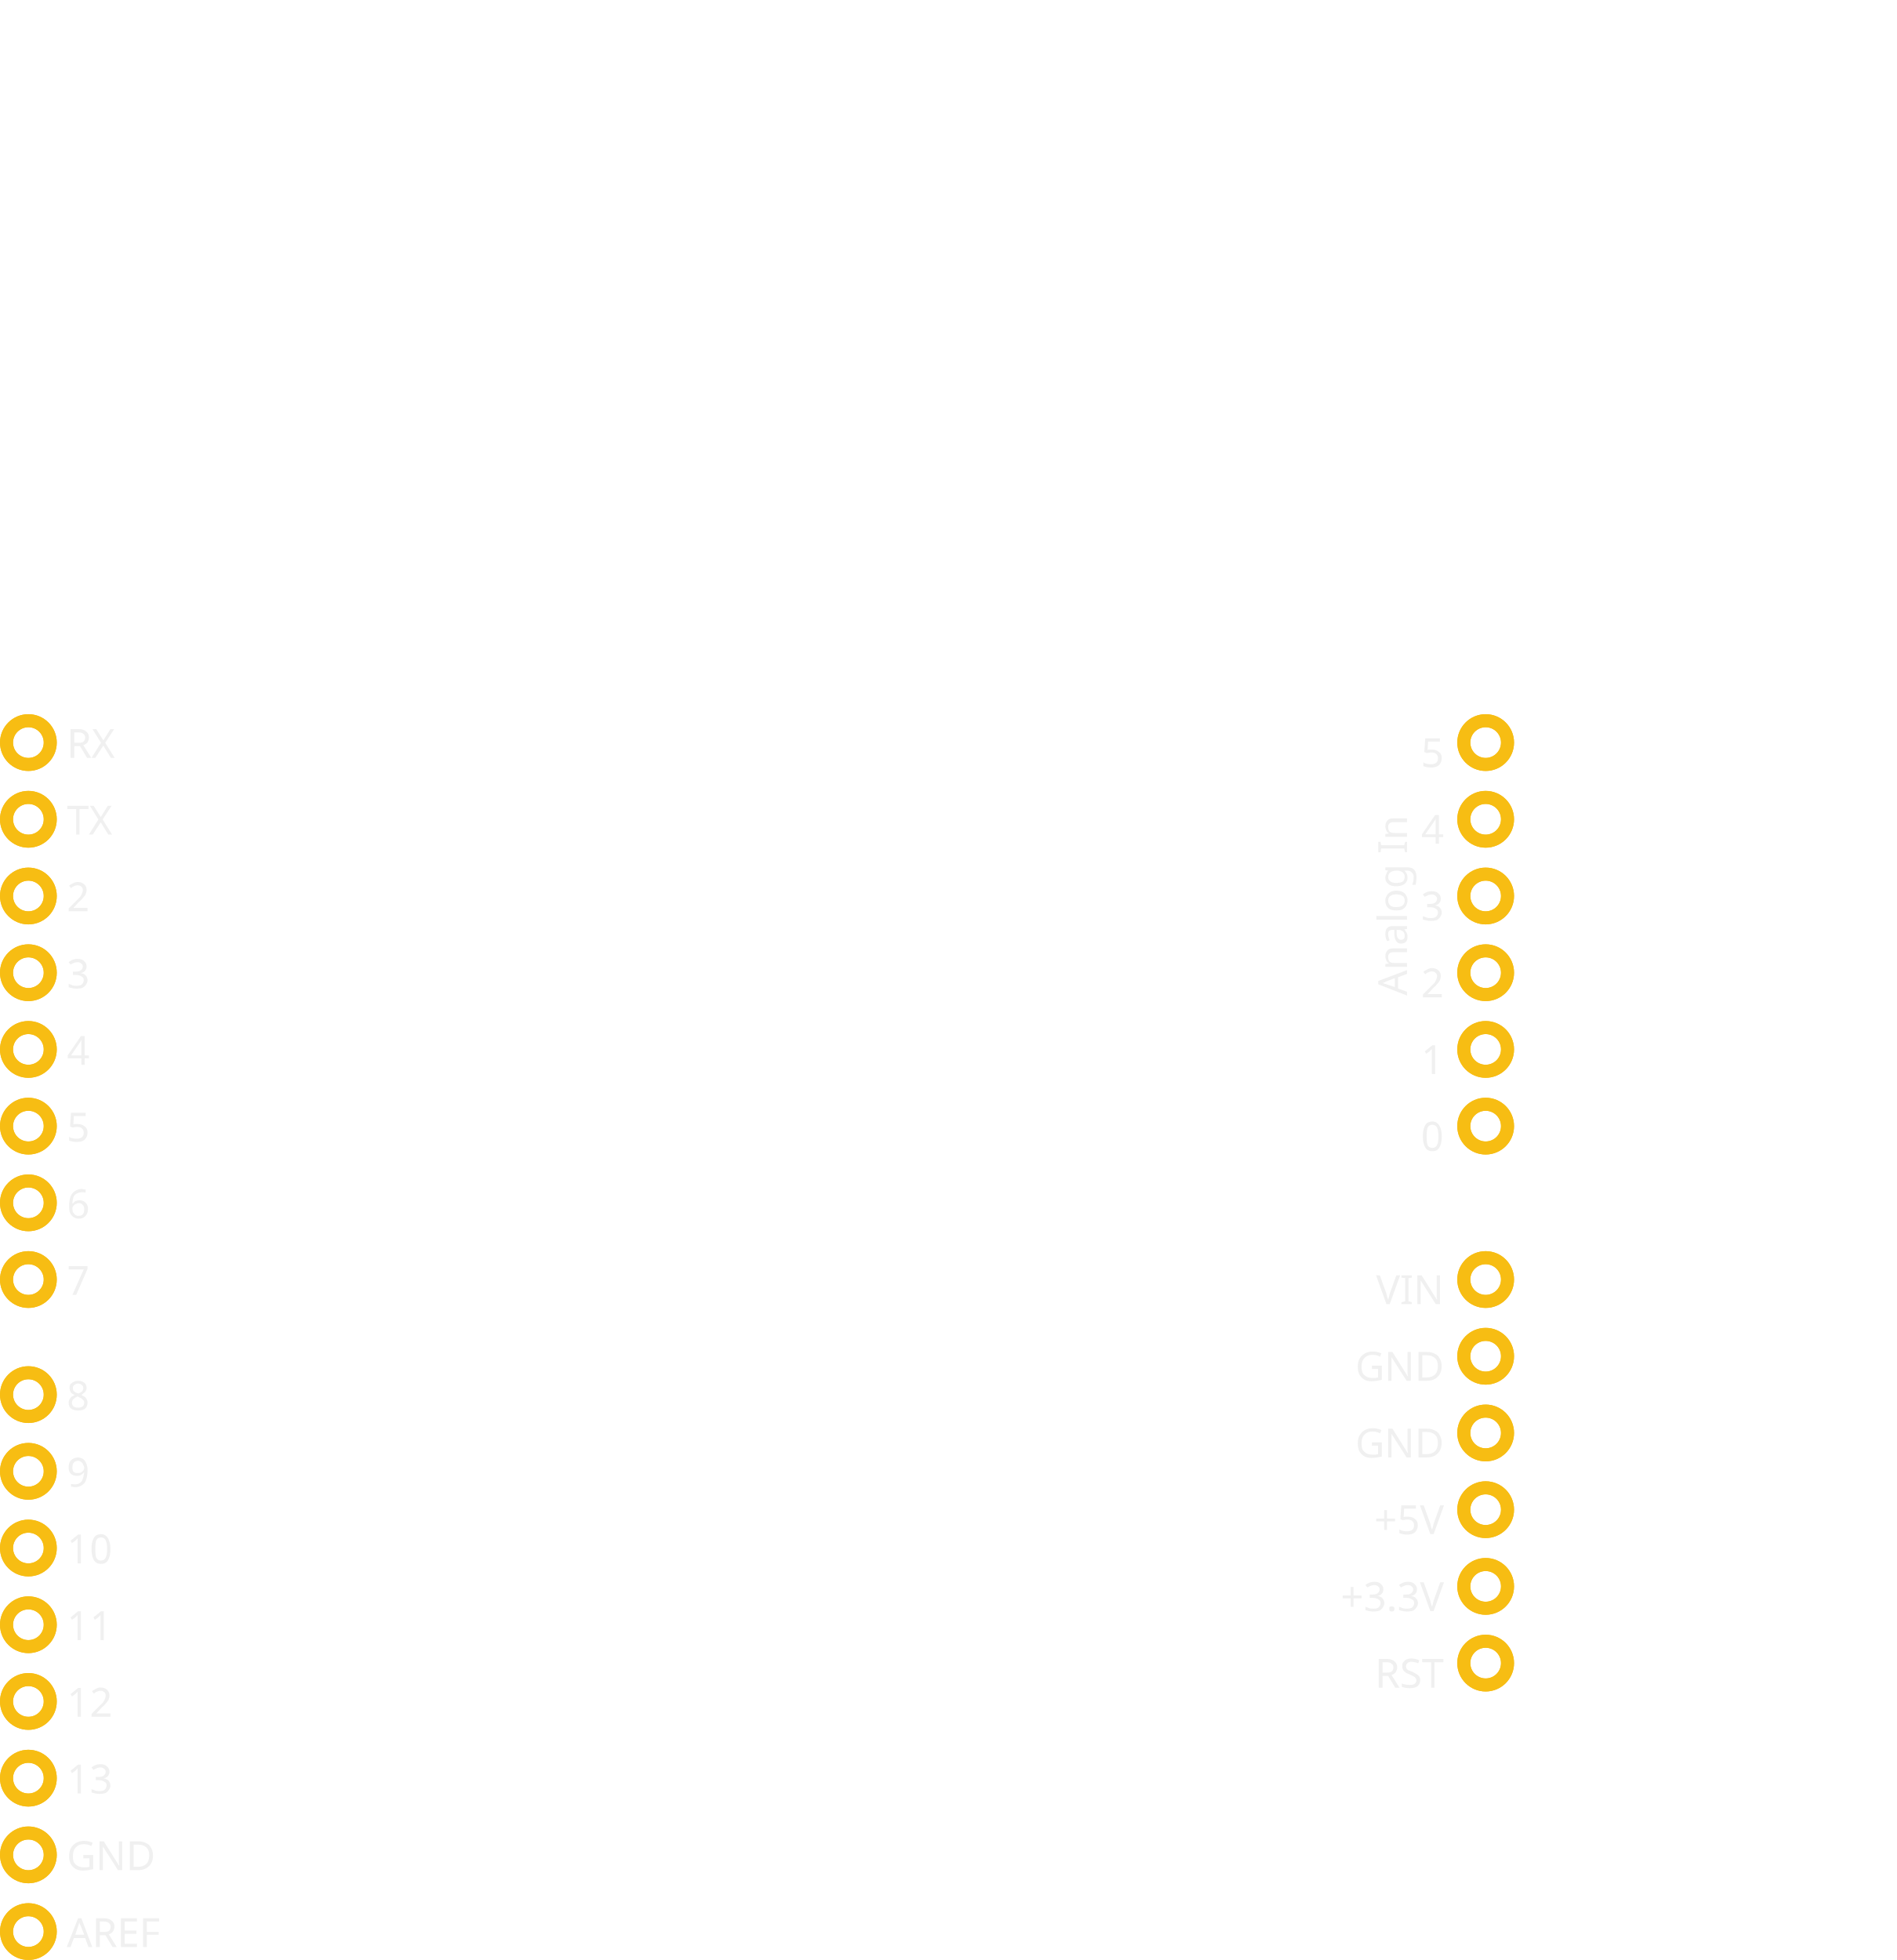
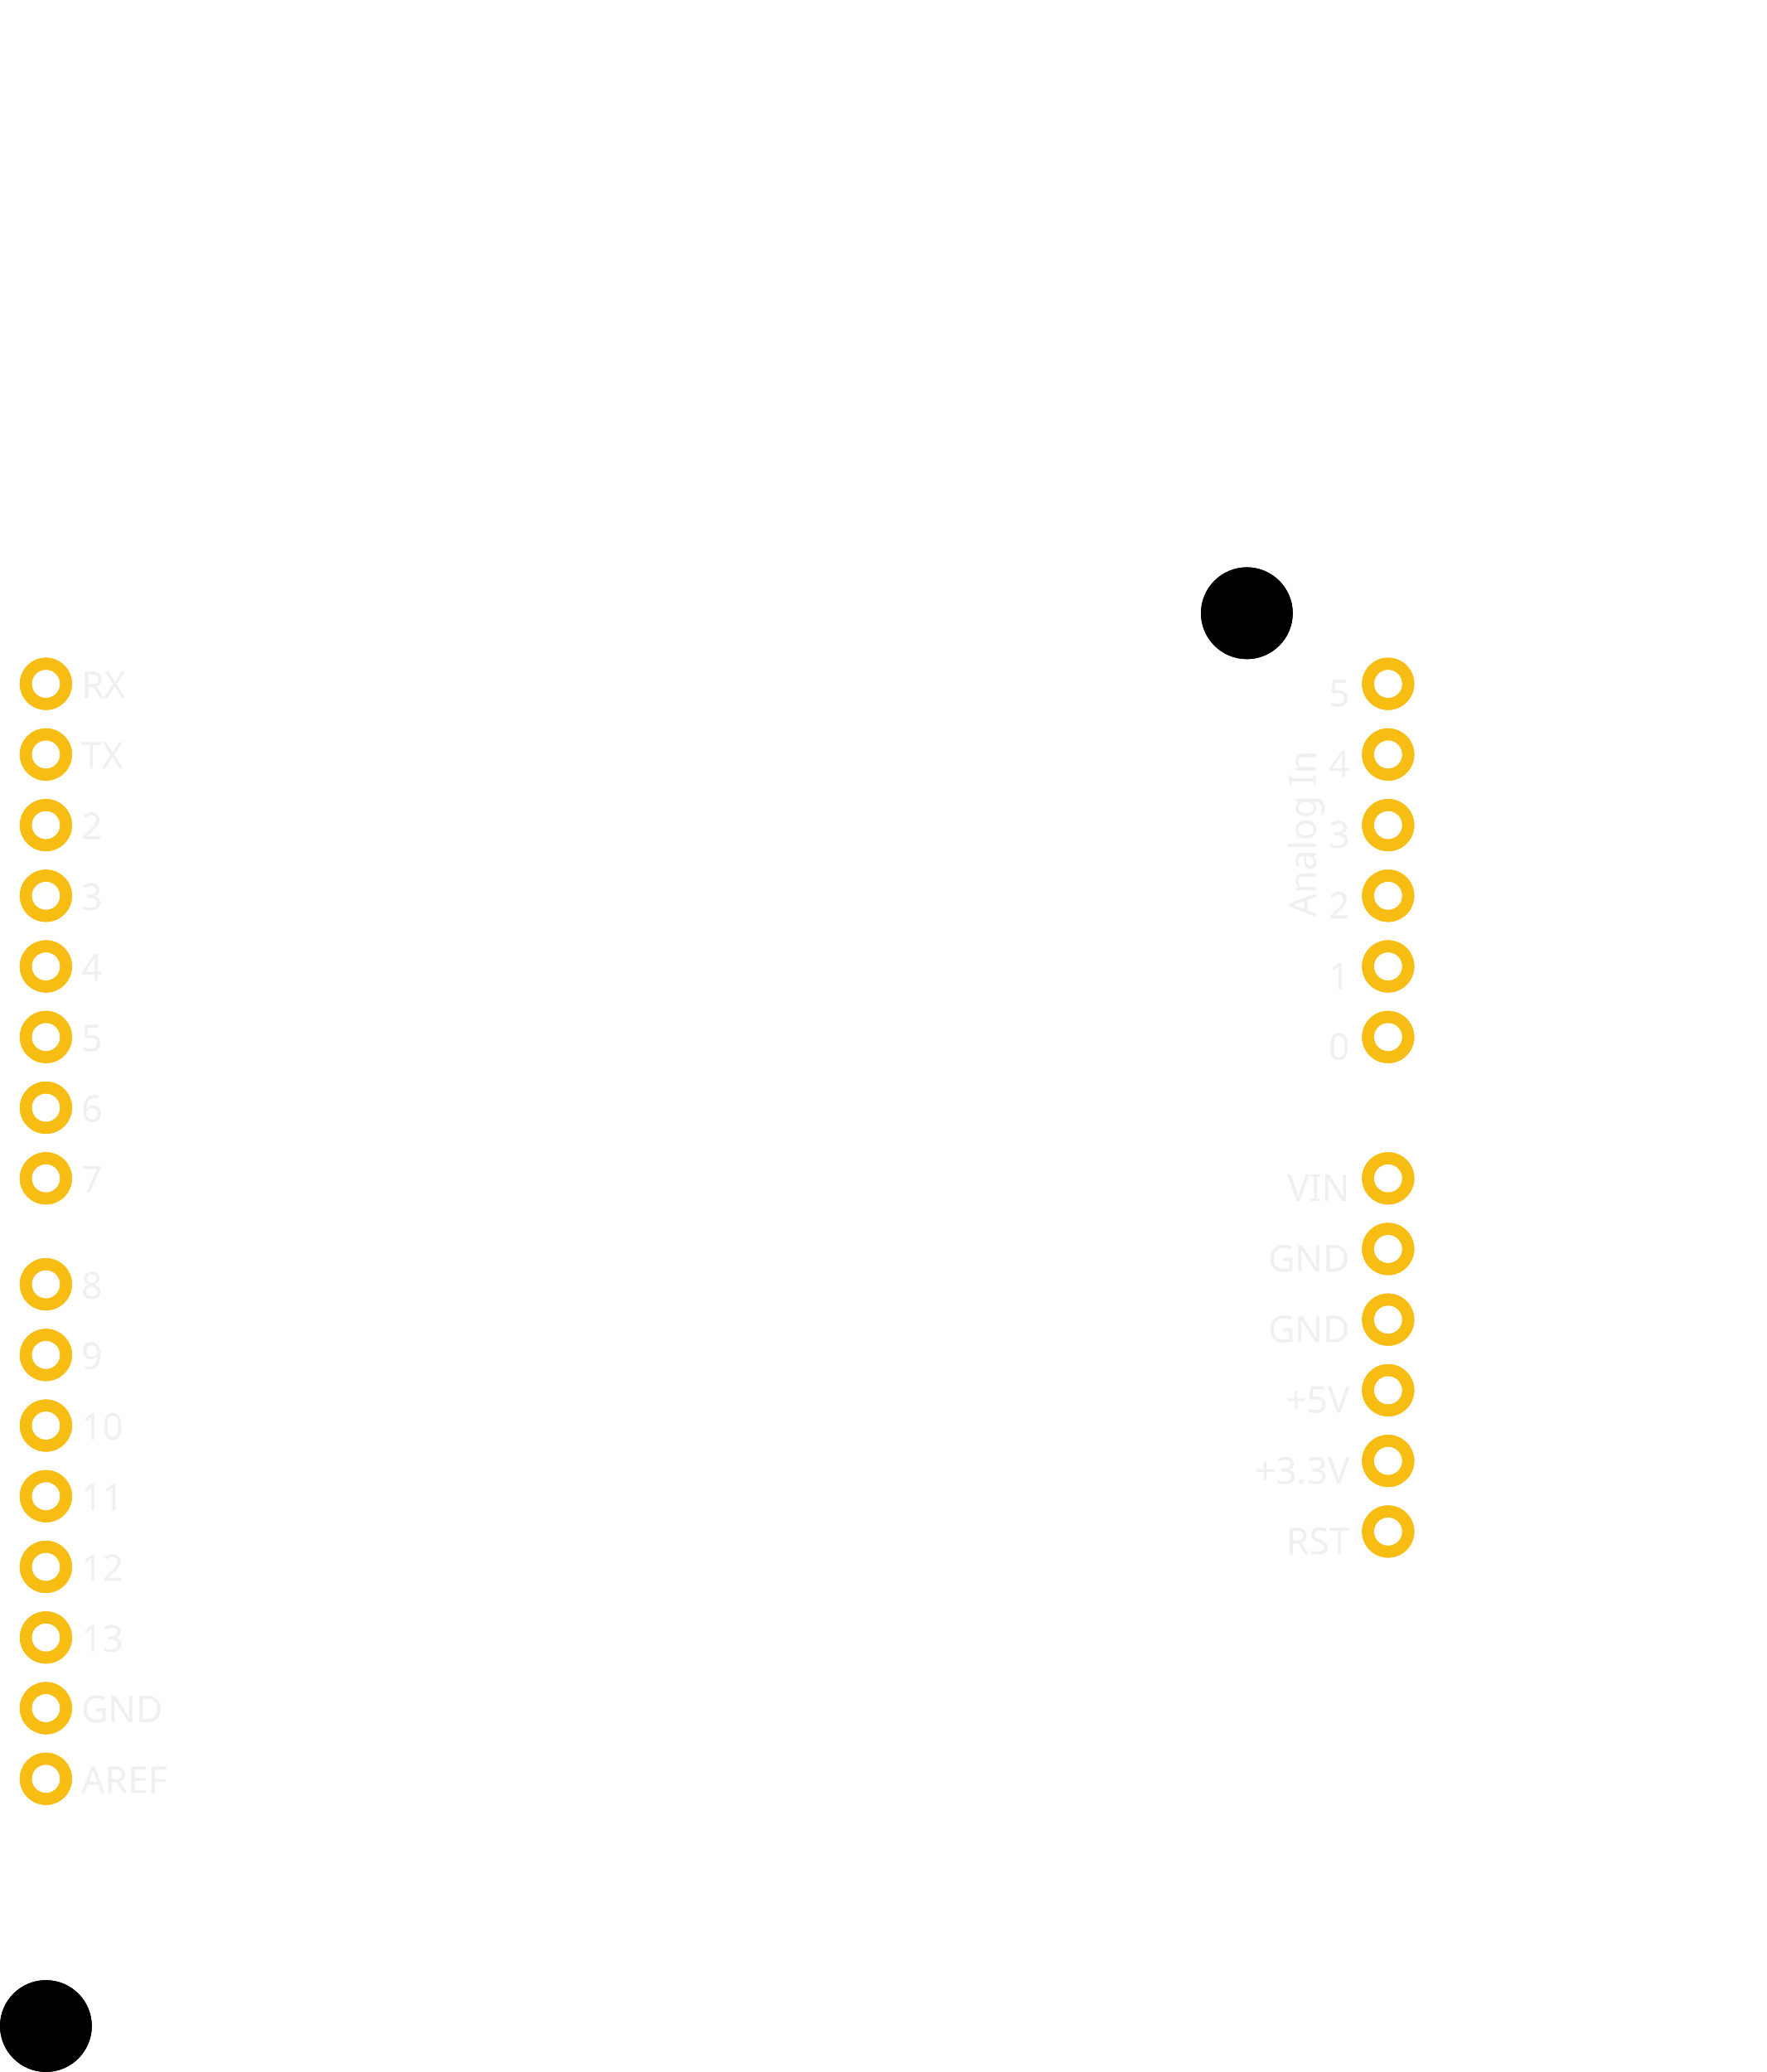
- <svg xmlns="http://www.w3.org/2000/svg" version="1.2" baseProfile="tiny" x="0in" y="0in" width="2.473in" height="2.555in" viewBox="0 0 62.816 64.897">
+ <svg xmlns="http://www.w3.org/2000/svg" version="1.2" baseProfile="tiny" x="0in" y="0in" width="2.501in" height="2.933in" viewBox="0 0 63.527 74.498">
  <g id="copper1">
-     <circle id="connector0pin" connectorname="RES" cx="49.2" cy="55.067" r="0.724" stroke="#F7BD13" stroke-width="0.432" fill="none" />
-     <circle id="connector1pin" connectorname="3.3V" cx="49.2" cy="52.527" r="0.724" stroke="#F7BD13" stroke-width="0.432" fill="none" />
-     <circle id="connector2pin" connectorname="5V" cx="49.2" cy="49.987" r="0.724" stroke="#F7BD13" stroke-width="0.432" fill="none" />
-     <circle id="connector3pin" connectorname="GND@0" cx="49.2" cy="47.447" r="0.724" stroke="#F7BD13" stroke-width="0.432" fill="none" />
-     <circle id="connector4pin" connectorname="GND@1" cx="49.2" cy="44.907" r="0.724" stroke="#F7BD13" stroke-width="0.432" fill="none" />
-     <circle id="connector5pin" connectorname="VIN" cx="49.2" cy="42.367" r="0.724" stroke="#F7BD13" stroke-width="0.432" fill="none" />
-     <circle id="connector6pin" connectorname="A0" cx="49.2" cy="37.287" r="0.724" stroke="#F7BD13" stroke-width="0.432" fill="none" />
-     <circle id="connector7pin" connectorname="A1" cx="49.2" cy="34.747" r="0.724" stroke="#F7BD13" stroke-width="0.432" fill="none" />
-     <circle id="connector8pin" connectorname="A2" cx="49.2" cy="32.207" r="0.724" stroke="#F7BD13" stroke-width="0.432" fill="none" />
-     <circle id="connector9pin" connectorname="A3" cx="49.2" cy="29.667" r="0.724" stroke="#F7BD13" stroke-width="0.432" fill="none" />
-     <circle id="connector10pin" connectorname="A4" cx="49.2" cy="27.127" r="0.724" stroke="#F7BD13" stroke-width="0.432" fill="none" />
-     <circle id="connector11pin" connectorname="A5" cx="49.2" cy="24.587" r="0.724" stroke="#F7BD13" stroke-width="0.432" fill="none" />
-     <circle id="connector12pin" connectorname="RX" cx="0.94" cy="24.587" r="0.724" stroke="#F7BD13" stroke-width="0.432" fill="none" />
-     <circle id="connector13pin" connectorname="TX" cx="0.94" cy="27.127" r="0.724" stroke="#F7BD13" stroke-width="0.432" fill="none" />
-     <circle id="connector14pin" connectorname="D2" cx="0.94" cy="29.667" r="0.724" stroke="#F7BD13" stroke-width="0.432" fill="none" />
-     <circle id="connector15pin" connectorname="D3" cx="0.94" cy="32.207" r="0.724" stroke="#F7BD13" stroke-width="0.432" fill="none" />
-     <circle id="connector16pin" connectorname="D4" cx="0.94" cy="34.747" r="0.724" stroke="#F7BD13" stroke-width="0.432" fill="none" />
-     <circle id="connector17pin" connectorname="D5" cx="0.94" cy="37.287" r="0.724" stroke="#F7BD13" stroke-width="0.432" fill="none" />
-     <circle id="connector18pin" connectorname="D6" cx="0.94" cy="39.827" r="0.724" stroke="#F7BD13" stroke-width="0.432" fill="none" />
-     <circle id="connector19pin" connectorname="D7" cx="0.94" cy="42.367" r="0.724" stroke="#F7BD13" stroke-width="0.432" fill="none" />
-     <circle id="connector20pin" connectorname="D8" cx="0.94" cy="46.177" r="0.724" stroke="#F7BD13" stroke-width="0.432" fill="none" />
-     <circle id="connector21pin" connectorname="D9" cx="0.94" cy="48.717" r="0.724" stroke="#F7BD13" stroke-width="0.432" fill="none" />
-     <circle id="connector22pin" connectorname="D10" cx="0.94" cy="51.257" r="0.724" stroke="#F7BD13" stroke-width="0.432" fill="none" />
-     <circle id="connector23pin" connectorname="D11" cx="0.94" cy="53.797" r="0.724" stroke="#F7BD13" stroke-width="0.432" fill="none" />
-     <circle id="connector24pin" connectorname="D12" cx="0.94" cy="56.337" r="0.724" stroke="#F7BD13" stroke-width="0.432" fill="none" />
-     <circle id="connector25pin" connectorname="D13" cx="0.94" cy="58.877" r="0.724" stroke="#F7BD13" stroke-width="0.432" fill="none" />
-     <circle id="connector26pin" connectorname="GND@2" cx="0.94" cy="61.417" r="0.724" stroke="#F7BD13" stroke-width="0.432" fill="none" />
-     <circle id="connector27pin" connectorname="AREF" cx="0.94" cy="63.957" r="0.724" stroke="#F7BD13" stroke-width="0.432" fill="none" />
+     <circle id="connector0pin" connectorname="RES" cx="49.911" cy="55.067" r="0.724" stroke="#F7BD13" stroke-width="0.432" fill="none" />
+     <circle id="connector1pin" connectorname="3.3V" cx="49.911" cy="52.527" r="0.724" stroke="#F7BD13" stroke-width="0.432" fill="none" />
+     <circle id="connector2pin" connectorname="5V" cx="49.911" cy="49.987" r="0.724" stroke="#F7BD13" stroke-width="0.432" fill="none" />
+     <circle id="connector3pin" connectorname="GND@0" cx="49.911" cy="47.447" r="0.724" stroke="#F7BD13" stroke-width="0.432" fill="none" />
+     <circle id="connector4pin" connectorname="GND@1" cx="49.911" cy="44.907" r="0.724" stroke="#F7BD13" stroke-width="0.432" fill="none" />
+     <circle id="connector5pin" connectorname="VIN" cx="49.911" cy="42.367" r="0.724" stroke="#F7BD13" stroke-width="0.432" fill="none" />
+     <circle id="connector6pin" connectorname="A0" cx="49.911" cy="37.287" r="0.724" stroke="#F7BD13" stroke-width="0.432" fill="none" />
+     <circle id="connector7pin" connectorname="A1" cx="49.911" cy="34.747" r="0.724" stroke="#F7BD13" stroke-width="0.432" fill="none" />
+     <circle id="connector8pin" connectorname="A2" cx="49.911" cy="32.207" r="0.724" stroke="#F7BD13" stroke-width="0.432" fill="none" />
+     <circle id="connector9pin" connectorname="A3" cx="49.911" cy="29.667" r="0.724" stroke="#F7BD13" stroke-width="0.432" fill="none" />
+     <circle id="connector10pin" connectorname="A4" cx="49.911" cy="27.127" r="0.724" stroke="#F7BD13" stroke-width="0.432" fill="none" />
+     <circle id="connector11pin" connectorname="A5" cx="49.911" cy="24.587" r="0.724" stroke="#F7BD13" stroke-width="0.432" fill="none" />
+     <circle id="connector12pin" connectorname="RX" cx="1.651" cy="24.587" r="0.724" stroke="#F7BD13" stroke-width="0.432" fill="none" />
+     <circle id="connector13pin" connectorname="TX" cx="1.651" cy="27.127" r="0.724" stroke="#F7BD13" stroke-width="0.432" fill="none" />
+     <circle id="connector14pin" connectorname="D2" cx="1.651" cy="29.667" r="0.724" stroke="#F7BD13" stroke-width="0.432" fill="none" />
+     <circle id="connector15pin" connectorname="D3" cx="1.651" cy="32.207" r="0.724" stroke="#F7BD13" stroke-width="0.432" fill="none" />
+     <circle id="connector16pin" connectorname="D4" cx="1.651" cy="34.747" r="0.724" stroke="#F7BD13" stroke-width="0.432" fill="none" />
+     <circle id="connector17pin" connectorname="D5" cx="1.651" cy="37.287" r="0.724" stroke="#F7BD13" stroke-width="0.432" fill="none" />
+     <circle id="connector18pin" connectorname="D6" cx="1.651" cy="39.827" r="0.724" stroke="#F7BD13" stroke-width="0.432" fill="none" />
+     <circle id="connector19pin" connectorname="D7" cx="1.651" cy="42.367" r="0.724" stroke="#F7BD13" stroke-width="0.432" fill="none" />
+     <circle id="connector20pin" connectorname="D8" cx="1.651" cy="46.177" r="0.724" stroke="#F7BD13" stroke-width="0.432" fill="none" />
+     <circle id="connector21pin" connectorname="D9" cx="1.651" cy="48.717" r="0.724" stroke="#F7BD13" stroke-width="0.432" fill="none" />
+     <circle id="connector22pin" connectorname="D10" cx="1.651" cy="51.257" r="0.724" stroke="#F7BD13" stroke-width="0.432" fill="none" />
+     <circle id="connector23pin" connectorname="D11" cx="1.651" cy="53.797" r="0.724" stroke="#F7BD13" stroke-width="0.432" fill="none" />
+     <circle id="connector24pin" connectorname="D12" cx="1.651" cy="56.337" r="0.724" stroke="#F7BD13" stroke-width="0.432" fill="none" />
+     <circle id="connector25pin" connectorname="D13" cx="1.651" cy="58.877" r="0.724" stroke="#F7BD13" stroke-width="0.432" fill="none" />
+     <circle id="connector26pin" connectorname="GND@2" cx="1.651" cy="61.417" r="0.724" stroke="#F7BD13" stroke-width="0.432" fill="none" />
+     <circle id="connector27pin" connectorname="AREF" cx="1.651" cy="63.957" r="0.724" stroke="#F7BD13" stroke-width="0.432" fill="none" />
+     <circle cx="44.831" cy="22.047" r="1.651" stroke="black" stroke-width="0" fill="black" id="nonconn0" />
+     <circle cx="1.651" cy="72.847" r="1.651" stroke="black" stroke-width="0" fill="black" id="nonconn1" />
    <g id="copper0">
-       <circle id="connector0pin" connectorname="RES" cx="49.2" cy="55.067" r="0.724" stroke="#F7BD13" stroke-width="0.432" fill="none" />
-       <circle id="connector1pin" connectorname="3.3V" cx="49.2" cy="52.527" r="0.724" stroke="#F7BD13" stroke-width="0.432" fill="none" />
-       <circle id="connector2pin" connectorname="5V" cx="49.2" cy="49.987" r="0.724" stroke="#F7BD13" stroke-width="0.432" fill="none" />
-       <circle id="connector3pin" connectorname="GND@0" cx="49.2" cy="47.447" r="0.724" stroke="#F7BD13" stroke-width="0.432" fill="none" />
-       <circle id="connector4pin" connectorname="GND@1" cx="49.2" cy="44.907" r="0.724" stroke="#F7BD13" stroke-width="0.432" fill="none" />
-       <circle id="connector5pin" connectorname="VIN" cx="49.2" cy="42.367" r="0.724" stroke="#F7BD13" stroke-width="0.432" fill="none" />
-       <circle id="connector6pin" connectorname="A0" cx="49.2" cy="37.287" r="0.724" stroke="#F7BD13" stroke-width="0.432" fill="none" />
-       <circle id="connector7pin" connectorname="A1" cx="49.2" cy="34.747" r="0.724" stroke="#F7BD13" stroke-width="0.432" fill="none" />
-       <circle id="connector8pin" connectorname="A2" cx="49.2" cy="32.207" r="0.724" stroke="#F7BD13" stroke-width="0.432" fill="none" />
-       <circle id="connector9pin" connectorname="A3" cx="49.2" cy="29.667" r="0.724" stroke="#F7BD13" stroke-width="0.432" fill="none" />
-       <circle id="connector10pin" connectorname="A4" cx="49.2" cy="27.127" r="0.724" stroke="#F7BD13" stroke-width="0.432" fill="none" />
-       <circle id="connector11pin" connectorname="A5" cx="49.2" cy="24.587" r="0.724" stroke="#F7BD13" stroke-width="0.432" fill="none" />
-       <circle id="connector12pin" connectorname="RX" cx="0.94" cy="24.587" r="0.724" stroke="#F7BD13" stroke-width="0.432" fill="none" />
-       <circle id="connector13pin" connectorname="TX" cx="0.94" cy="27.127" r="0.724" stroke="#F7BD13" stroke-width="0.432" fill="none" />
-       <circle id="connector14pin" connectorname="D2" cx="0.94" cy="29.667" r="0.724" stroke="#F7BD13" stroke-width="0.432" fill="none" />
-       <circle id="connector15pin" connectorname="D3" cx="0.94" cy="32.207" r="0.724" stroke="#F7BD13" stroke-width="0.432" fill="none" />
-       <circle id="connector16pin" connectorname="D4" cx="0.94" cy="34.747" r="0.724" stroke="#F7BD13" stroke-width="0.432" fill="none" />
-       <circle id="connector17pin" connectorname="D5" cx="0.94" cy="37.287" r="0.724" stroke="#F7BD13" stroke-width="0.432" fill="none" />
-       <circle id="connector18pin" connectorname="D6" cx="0.94" cy="39.827" r="0.724" stroke="#F7BD13" stroke-width="0.432" fill="none" />
-       <circle id="connector19pin" connectorname="D7" cx="0.94" cy="42.367" r="0.724" stroke="#F7BD13" stroke-width="0.432" fill="none" />
-       <circle id="connector20pin" connectorname="D8" cx="0.94" cy="46.177" r="0.724" stroke="#F7BD13" stroke-width="0.432" fill="none" />
-       <circle id="connector21pin" connectorname="D9" cx="0.94" cy="48.717" r="0.724" stroke="#F7BD13" stroke-width="0.432" fill="none" />
-       <circle id="connector22pin" connectorname="D10" cx="0.94" cy="51.257" r="0.724" stroke="#F7BD13" stroke-width="0.432" fill="none" />
-       <circle id="connector23pin" connectorname="D11" cx="0.94" cy="53.797" r="0.724" stroke="#F7BD13" stroke-width="0.432" fill="none" />
-       <circle id="connector24pin" connectorname="D12" cx="0.94" cy="56.337" r="0.724" stroke="#F7BD13" stroke-width="0.432" fill="none" />
-       <circle id="connector25pin" connectorname="D13" cx="0.94" cy="58.877" r="0.724" stroke="#F7BD13" stroke-width="0.432" fill="none" />
-       <circle id="connector26pin" connectorname="GND@2" cx="0.94" cy="61.417" r="0.724" stroke="#F7BD13" stroke-width="0.432" fill="none" />
-       <circle id="connector27pin" connectorname="AREF" cx="0.94" cy="63.957" r="0.724" stroke="#F7BD13" stroke-width="0.432" fill="none" />
+       <circle id="connector0pin" connectorname="RES" cx="49.911" cy="55.067" r="0.724" stroke="#F7BD13" stroke-width="0.432" fill="none" />
+       <circle id="connector1pin" connectorname="3.3V" cx="49.911" cy="52.527" r="0.724" stroke="#F7BD13" stroke-width="0.432" fill="none" />
+       <circle id="connector2pin" connectorname="5V" cx="49.911" cy="49.987" r="0.724" stroke="#F7BD13" stroke-width="0.432" fill="none" />
+       <circle id="connector3pin" connectorname="GND@0" cx="49.911" cy="47.447" r="0.724" stroke="#F7BD13" stroke-width="0.432" fill="none" />
+       <circle id="connector4pin" connectorname="GND@1" cx="49.911" cy="44.907" r="0.724" stroke="#F7BD13" stroke-width="0.432" fill="none" />
+       <circle id="connector5pin" connectorname="VIN" cx="49.911" cy="42.367" r="0.724" stroke="#F7BD13" stroke-width="0.432" fill="none" />
+       <circle id="connector6pin" connectorname="A0" cx="49.911" cy="37.287" r="0.724" stroke="#F7BD13" stroke-width="0.432" fill="none" />
+       <circle id="connector7pin" connectorname="A1" cx="49.911" cy="34.747" r="0.724" stroke="#F7BD13" stroke-width="0.432" fill="none" />
+       <circle id="connector8pin" connectorname="A2" cx="49.911" cy="32.207" r="0.724" stroke="#F7BD13" stroke-width="0.432" fill="none" />
+       <circle id="connector9pin" connectorname="A3" cx="49.911" cy="29.667" r="0.724" stroke="#F7BD13" stroke-width="0.432" fill="none" />
+       <circle id="connector10pin" connectorname="A4" cx="49.911" cy="27.127" r="0.724" stroke="#F7BD13" stroke-width="0.432" fill="none" />
+       <circle id="connector11pin" connectorname="A5" cx="49.911" cy="24.587" r="0.724" stroke="#F7BD13" stroke-width="0.432" fill="none" />
+       <circle id="connector12pin" connectorname="RX" cx="1.651" cy="24.587" r="0.724" stroke="#F7BD13" stroke-width="0.432" fill="none" />
+       <circle id="connector13pin" connectorname="TX" cx="1.651" cy="27.127" r="0.724" stroke="#F7BD13" stroke-width="0.432" fill="none" />
+       <circle id="connector14pin" connectorname="D2" cx="1.651" cy="29.667" r="0.724" stroke="#F7BD13" stroke-width="0.432" fill="none" />
+       <circle id="connector15pin" connectorname="D3" cx="1.651" cy="32.207" r="0.724" stroke="#F7BD13" stroke-width="0.432" fill="none" />
+       <circle id="connector16pin" connectorname="D4" cx="1.651" cy="34.747" r="0.724" stroke="#F7BD13" stroke-width="0.432" fill="none" />
+       <circle id="connector17pin" connectorname="D5" cx="1.651" cy="37.287" r="0.724" stroke="#F7BD13" stroke-width="0.432" fill="none" />
+       <circle id="connector18pin" connectorname="D6" cx="1.651" cy="39.827" r="0.724" stroke="#F7BD13" stroke-width="0.432" fill="none" />
+       <circle id="connector19pin" connectorname="D7" cx="1.651" cy="42.367" r="0.724" stroke="#F7BD13" stroke-width="0.432" fill="none" />
+       <circle id="connector20pin" connectorname="D8" cx="1.651" cy="46.177" r="0.724" stroke="#F7BD13" stroke-width="0.432" fill="none" />
+       <circle id="connector21pin" connectorname="D9" cx="1.651" cy="48.717" r="0.724" stroke="#F7BD13" stroke-width="0.432" fill="none" />
+       <circle id="connector22pin" connectorname="D10" cx="1.651" cy="51.257" r="0.724" stroke="#F7BD13" stroke-width="0.432" fill="none" />
+       <circle id="connector23pin" connectorname="D11" cx="1.651" cy="53.797" r="0.724" stroke="#F7BD13" stroke-width="0.432" fill="none" />
+       <circle id="connector24pin" connectorname="D12" cx="1.651" cy="56.337" r="0.724" stroke="#F7BD13" stroke-width="0.432" fill="none" />
+       <circle id="connector25pin" connectorname="D13" cx="1.651" cy="58.877" r="0.724" stroke="#F7BD13" stroke-width="0.432" fill="none" />
+       <circle id="connector26pin" connectorname="GND@2" cx="1.651" cy="61.417" r="0.724" stroke="#F7BD13" stroke-width="0.432" fill="none" />
+       <circle id="connector27pin" connectorname="AREF" cx="1.651" cy="63.957" r="0.724" stroke="#F7BD13" stroke-width="0.432" fill="none" />
+       <circle cx="44.831" cy="22.047" r="1.651" stroke="black" stroke-width="0" fill="black" id="nonconn2" />
+       <circle cx="1.651" cy="72.847" r="1.651" stroke="black" stroke-width="0" fill="black" id="nonconn3" />
    </g>
  </g>
  <g id="silkscreen">
-     <text font-family="OCRA" stroke="none" stroke-width="0" fill="#f0f0f0" font-size="1.321" x="47.816" y="48.26" text-anchor="end">GND</text>
-     <text font-family="OCRA" stroke="none" stroke-width="0" fill="#f0f0f0" font-size="1.321" x="47.816" y="45.72" text-anchor="end">GND</text>
-     <text font-family="OCRA" stroke="none" stroke-width="0" fill="#f0f0f0" font-size="1.321" x="47.816" y="50.8" text-anchor="end">+5V</text>
-     <text font-family="OCRA" stroke="none" stroke-width="0" fill="#f0f0f0" font-size="1.321" x="47.816" y="55.88" text-anchor="end">RST</text>
-     <text font-family="OCRA" stroke="none" stroke-width="0" fill="#f0f0f0" font-size="1.321" x="47.816" y="43.18" text-anchor="end">VIN</text>
-     <text font-family="OCRA" stroke="none" stroke-width="0" fill="#f0f0f0" font-size="1.321" x="47.816" y="53.34" text-anchor="end">+3.3V</text>
-     <text font-family="OCRA" stroke="none" stroke-width="0" fill="#f0f0f0" font-size="1.321" x="47.816" y="38.1" text-anchor="end">0</text>
-     <text font-family="OCRA" stroke="none" stroke-width="0" fill="#f0f0f0" font-size="1.321" x="47.816" y="35.56" text-anchor="end">1</text>
-     <text font-family="OCRA" stroke="none" stroke-width="0" fill="#f0f0f0" font-size="1.321" x="47.816" y="33.02" text-anchor="end">2</text>
-     <text font-family="OCRA" stroke="none" stroke-width="0" fill="#f0f0f0" font-size="1.321" x="47.816" y="30.48" text-anchor="end">3</text>
-     <text font-family="OCRA" stroke="none" stroke-width="0" fill="#f0f0f0" font-size="1.321" x="47.816" y="27.94" text-anchor="end">4</text>
-     <text font-family="OCRA" stroke="none" stroke-width="0" fill="#f0f0f0" font-size="1.321" x="47.816" y="25.4" text-anchor="end">5</text>
-     <g transform="translate(46.5963,27)">
+     <text font-family="OCRA" stroke="none" stroke-width="0" fill="#f0f0f0" font-size="1.321" x="48.527" y="48.26" text-anchor="end">GND</text>
+     <text font-family="OCRA" stroke="none" stroke-width="0" fill="#f0f0f0" font-size="1.321" x="48.527" y="45.72" text-anchor="end">GND</text>
+     <text font-family="OCRA" stroke="none" stroke-width="0" fill="#f0f0f0" font-size="1.321" x="48.527" y="50.8" text-anchor="end">+5V</text>
+     <text font-family="OCRA" stroke="none" stroke-width="0" fill="#f0f0f0" font-size="1.321" x="48.527" y="55.88" text-anchor="end">RST</text>
+     <text font-family="OCRA" stroke="none" stroke-width="0" fill="#f0f0f0" font-size="1.321" x="48.527" y="43.18" text-anchor="end">VIN</text>
+     <text font-family="OCRA" stroke="none" stroke-width="0" fill="#f0f0f0" font-size="1.321" x="48.527" y="53.34" text-anchor="end">+3.3V</text>
+     <text font-family="OCRA" stroke="none" stroke-width="0" fill="#f0f0f0" font-size="1.321" x="48.527" y="38.1" text-anchor="end">0</text>
+     <text font-family="OCRA" stroke="none" stroke-width="0" fill="#f0f0f0" font-size="1.321" x="48.527" y="35.56" text-anchor="end">1</text>
+     <text font-family="OCRA" stroke="none" stroke-width="0" fill="#f0f0f0" font-size="1.321" x="48.527" y="33.02" text-anchor="end">2</text>
+     <text font-family="OCRA" stroke="none" stroke-width="0" fill="#f0f0f0" font-size="1.321" x="48.527" y="30.48" text-anchor="end">3</text>
+     <text font-family="OCRA" stroke="none" stroke-width="0" fill="#f0f0f0" font-size="1.321" x="48.527" y="27.94" text-anchor="end">4</text>
+     <text font-family="OCRA" stroke="none" stroke-width="0" fill="#f0f0f0" font-size="1.321" x="48.527" y="25.4" text-anchor="end">5</text>
+     <g transform="translate(47.3075,27)">
      <g transform="rotate(-90)">
        <text font-family="OCRA" stroke="none" stroke-width="0" fill="#f0f0f0" font-size="1.321" x="0" y="0" text-anchor="end">Analog In</text>
      </g>
    </g>
-     <text font-family="OCRA" stroke="none" stroke-width="0" fill="#f0f0f0" font-size="1.321" x="2.21" y="61.925" text-anchor="start">GND</text>
-     <text font-family="OCRA" stroke="none" stroke-width="0" fill="#f0f0f0" font-size="1.321" x="2.21" y="59.385" text-anchor="start">13</text>
-     <text font-family="OCRA" stroke="none" stroke-width="0" fill="#f0f0f0" font-size="1.321" x="2.21" y="56.845" text-anchor="start">12</text>
-     <text font-family="OCRA" stroke="none" stroke-width="0" fill="#f0f0f0" font-size="1.321" x="2.21" y="54.305" text-anchor="start">11</text>
-     <text font-family="OCRA" stroke="none" stroke-width="0" fill="#f0f0f0" font-size="1.321" x="2.21" y="64.465" text-anchor="start">AREF</text>
-     <text font-family="OCRA" stroke="none" stroke-width="0" fill="#f0f0f0" font-size="1.321" x="2.21" y="51.765" text-anchor="start">10</text>
-     <text font-family="OCRA" stroke="none" stroke-width="0" fill="#f0f0f0" font-size="1.321" x="2.21" y="49.225" text-anchor="start">9</text>
-     <text font-family="OCRA" stroke="none" stroke-width="0" fill="#f0f0f0" font-size="1.321" x="2.21" y="46.685" text-anchor="start">8</text>
-     <text font-family="OCRA" stroke="none" stroke-width="0" fill="#f0f0f0" font-size="1.321" x="2.21" y="42.875" text-anchor="start">7</text>
-     <text font-family="OCRA" stroke="none" stroke-width="0" fill="#f0f0f0" font-size="1.321" x="2.21" y="40.335" text-anchor="start">6</text>
-     <text font-family="OCRA" stroke="none" stroke-width="0" fill="#f0f0f0" font-size="1.321" x="2.21" y="37.795" text-anchor="start">5</text>
-     <text font-family="OCRA" stroke="none" stroke-width="0" fill="#f0f0f0" font-size="1.321" x="2.21" y="35.255" text-anchor="start">4</text>
-     <text font-family="OCRA" stroke="none" stroke-width="0" fill="#f0f0f0" font-size="1.321" x="2.21" y="32.715" text-anchor="start">3</text>
-     <text font-family="OCRA" stroke="none" stroke-width="0" fill="#f0f0f0" font-size="1.321" x="2.21" y="30.175" text-anchor="start">2</text>
-     <text font-family="OCRA" stroke="none" stroke-width="0" fill="#f0f0f0" font-size="1.321" x="2.21" y="27.635" text-anchor="start">TX</text>
-     <text font-family="OCRA" stroke="none" stroke-width="0" fill="#f0f0f0" font-size="1.321" x="2.21" y="25.095" text-anchor="start">RX</text>
+     <text font-family="OCRA" stroke="none" stroke-width="0" fill="#f0f0f0" font-size="1.321" x="2.921" y="61.925" text-anchor="start">GND</text>
+     <text font-family="OCRA" stroke="none" stroke-width="0" fill="#f0f0f0" font-size="1.321" x="2.921" y="59.385" text-anchor="start">13</text>
+     <text font-family="OCRA" stroke="none" stroke-width="0" fill="#f0f0f0" font-size="1.321" x="2.921" y="56.845" text-anchor="start">12</text>
+     <text font-family="OCRA" stroke="none" stroke-width="0" fill="#f0f0f0" font-size="1.321" x="2.921" y="54.305" text-anchor="start">11</text>
+     <text font-family="OCRA" stroke="none" stroke-width="0" fill="#f0f0f0" font-size="1.321" x="2.921" y="64.465" text-anchor="start">AREF</text>
+     <text font-family="OCRA" stroke="none" stroke-width="0" fill="#f0f0f0" font-size="1.321" x="2.921" y="51.765" text-anchor="start">10</text>
+     <text font-family="OCRA" stroke="none" stroke-width="0" fill="#f0f0f0" font-size="1.321" x="2.921" y="49.225" text-anchor="start">9</text>
+     <text font-family="OCRA" stroke="none" stroke-width="0" fill="#f0f0f0" font-size="1.321" x="2.921" y="46.685" text-anchor="start">8</text>
+     <text font-family="OCRA" stroke="none" stroke-width="0" fill="#f0f0f0" font-size="1.321" x="2.921" y="42.875" text-anchor="start">7</text>
+     <text font-family="OCRA" stroke="none" stroke-width="0" fill="#f0f0f0" font-size="1.321" x="2.921" y="40.335" text-anchor="start">6</text>
+     <text font-family="OCRA" stroke="none" stroke-width="0" fill="#f0f0f0" font-size="1.321" x="2.921" y="37.795" text-anchor="start">5</text>
+     <text font-family="OCRA" stroke="none" stroke-width="0" fill="#f0f0f0" font-size="1.321" x="2.921" y="35.255" text-anchor="start">4</text>
+     <text font-family="OCRA" stroke="none" stroke-width="0" fill="#f0f0f0" font-size="1.321" x="2.921" y="32.715" text-anchor="start">3</text>
+     <text font-family="OCRA" stroke="none" stroke-width="0" fill="#f0f0f0" font-size="1.321" x="2.921" y="30.175" text-anchor="start">2</text>
+     <text font-family="OCRA" stroke="none" stroke-width="0" fill="#f0f0f0" font-size="1.321" x="2.921" y="27.635" text-anchor="start">TX</text>
+     <text font-family="OCRA" stroke="none" stroke-width="0" fill="#f0f0f0" font-size="1.321" x="2.921" y="25.095" text-anchor="start">RX</text>
  </g>
</svg>
